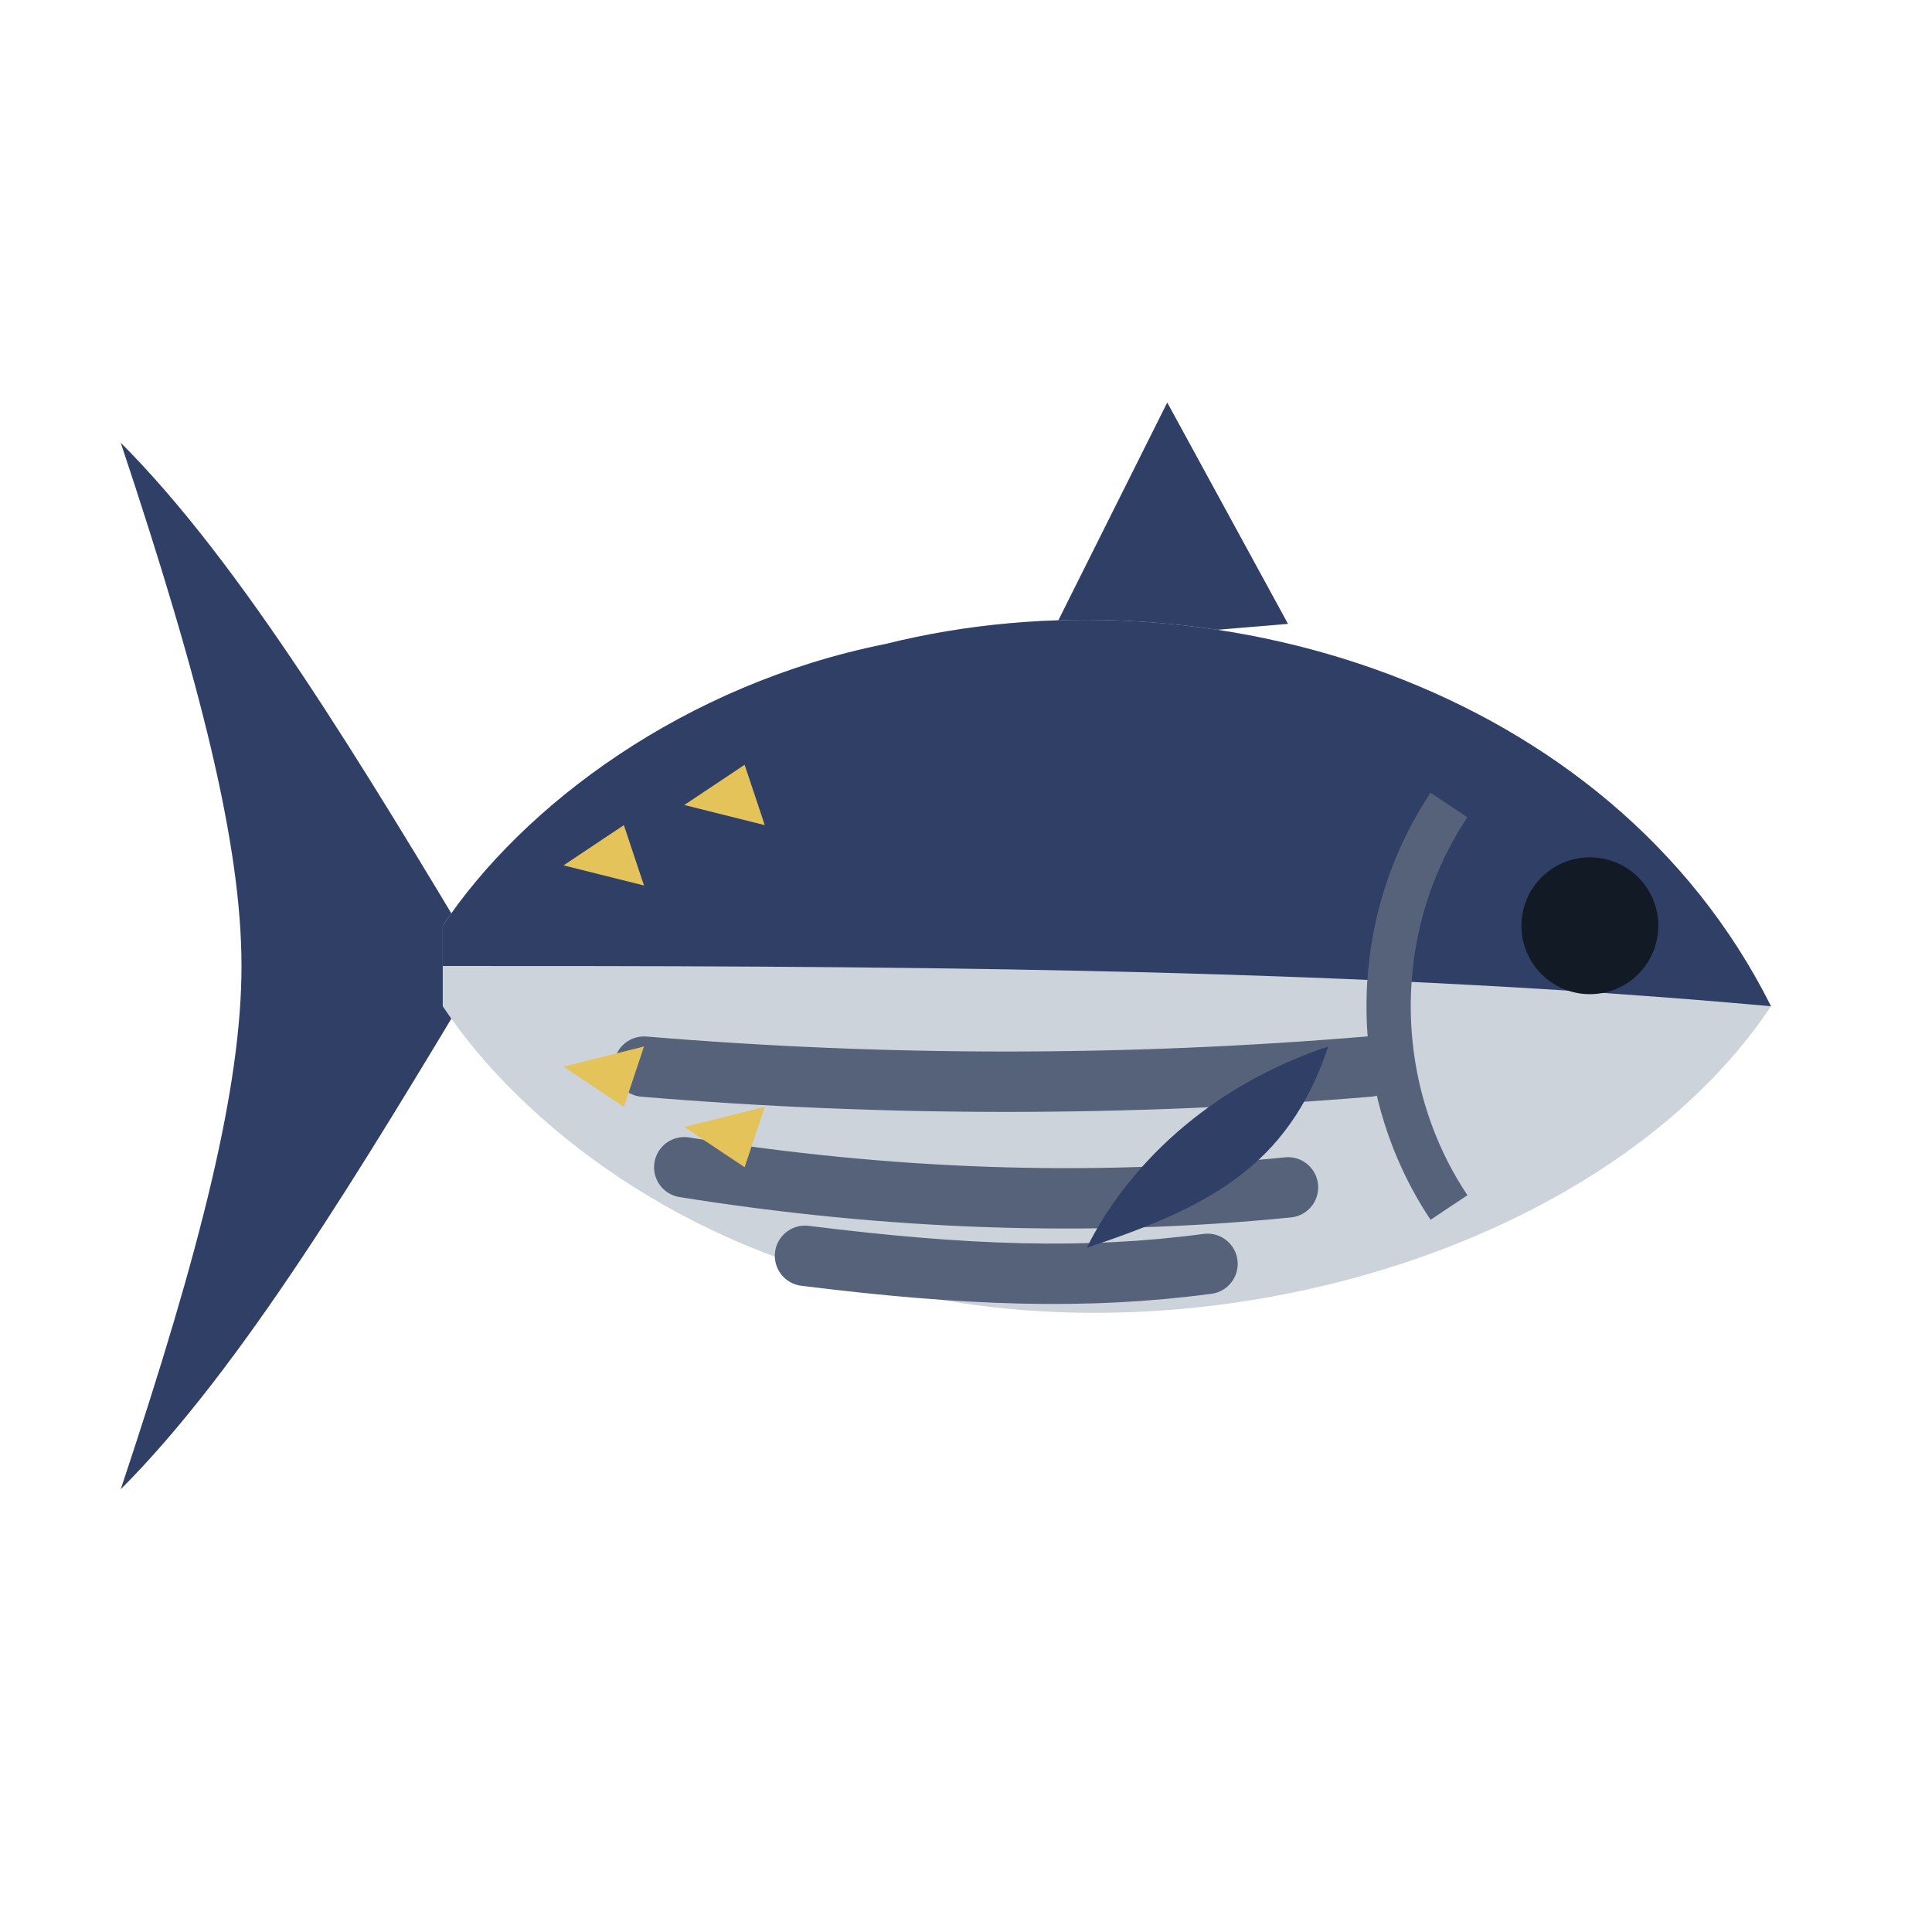
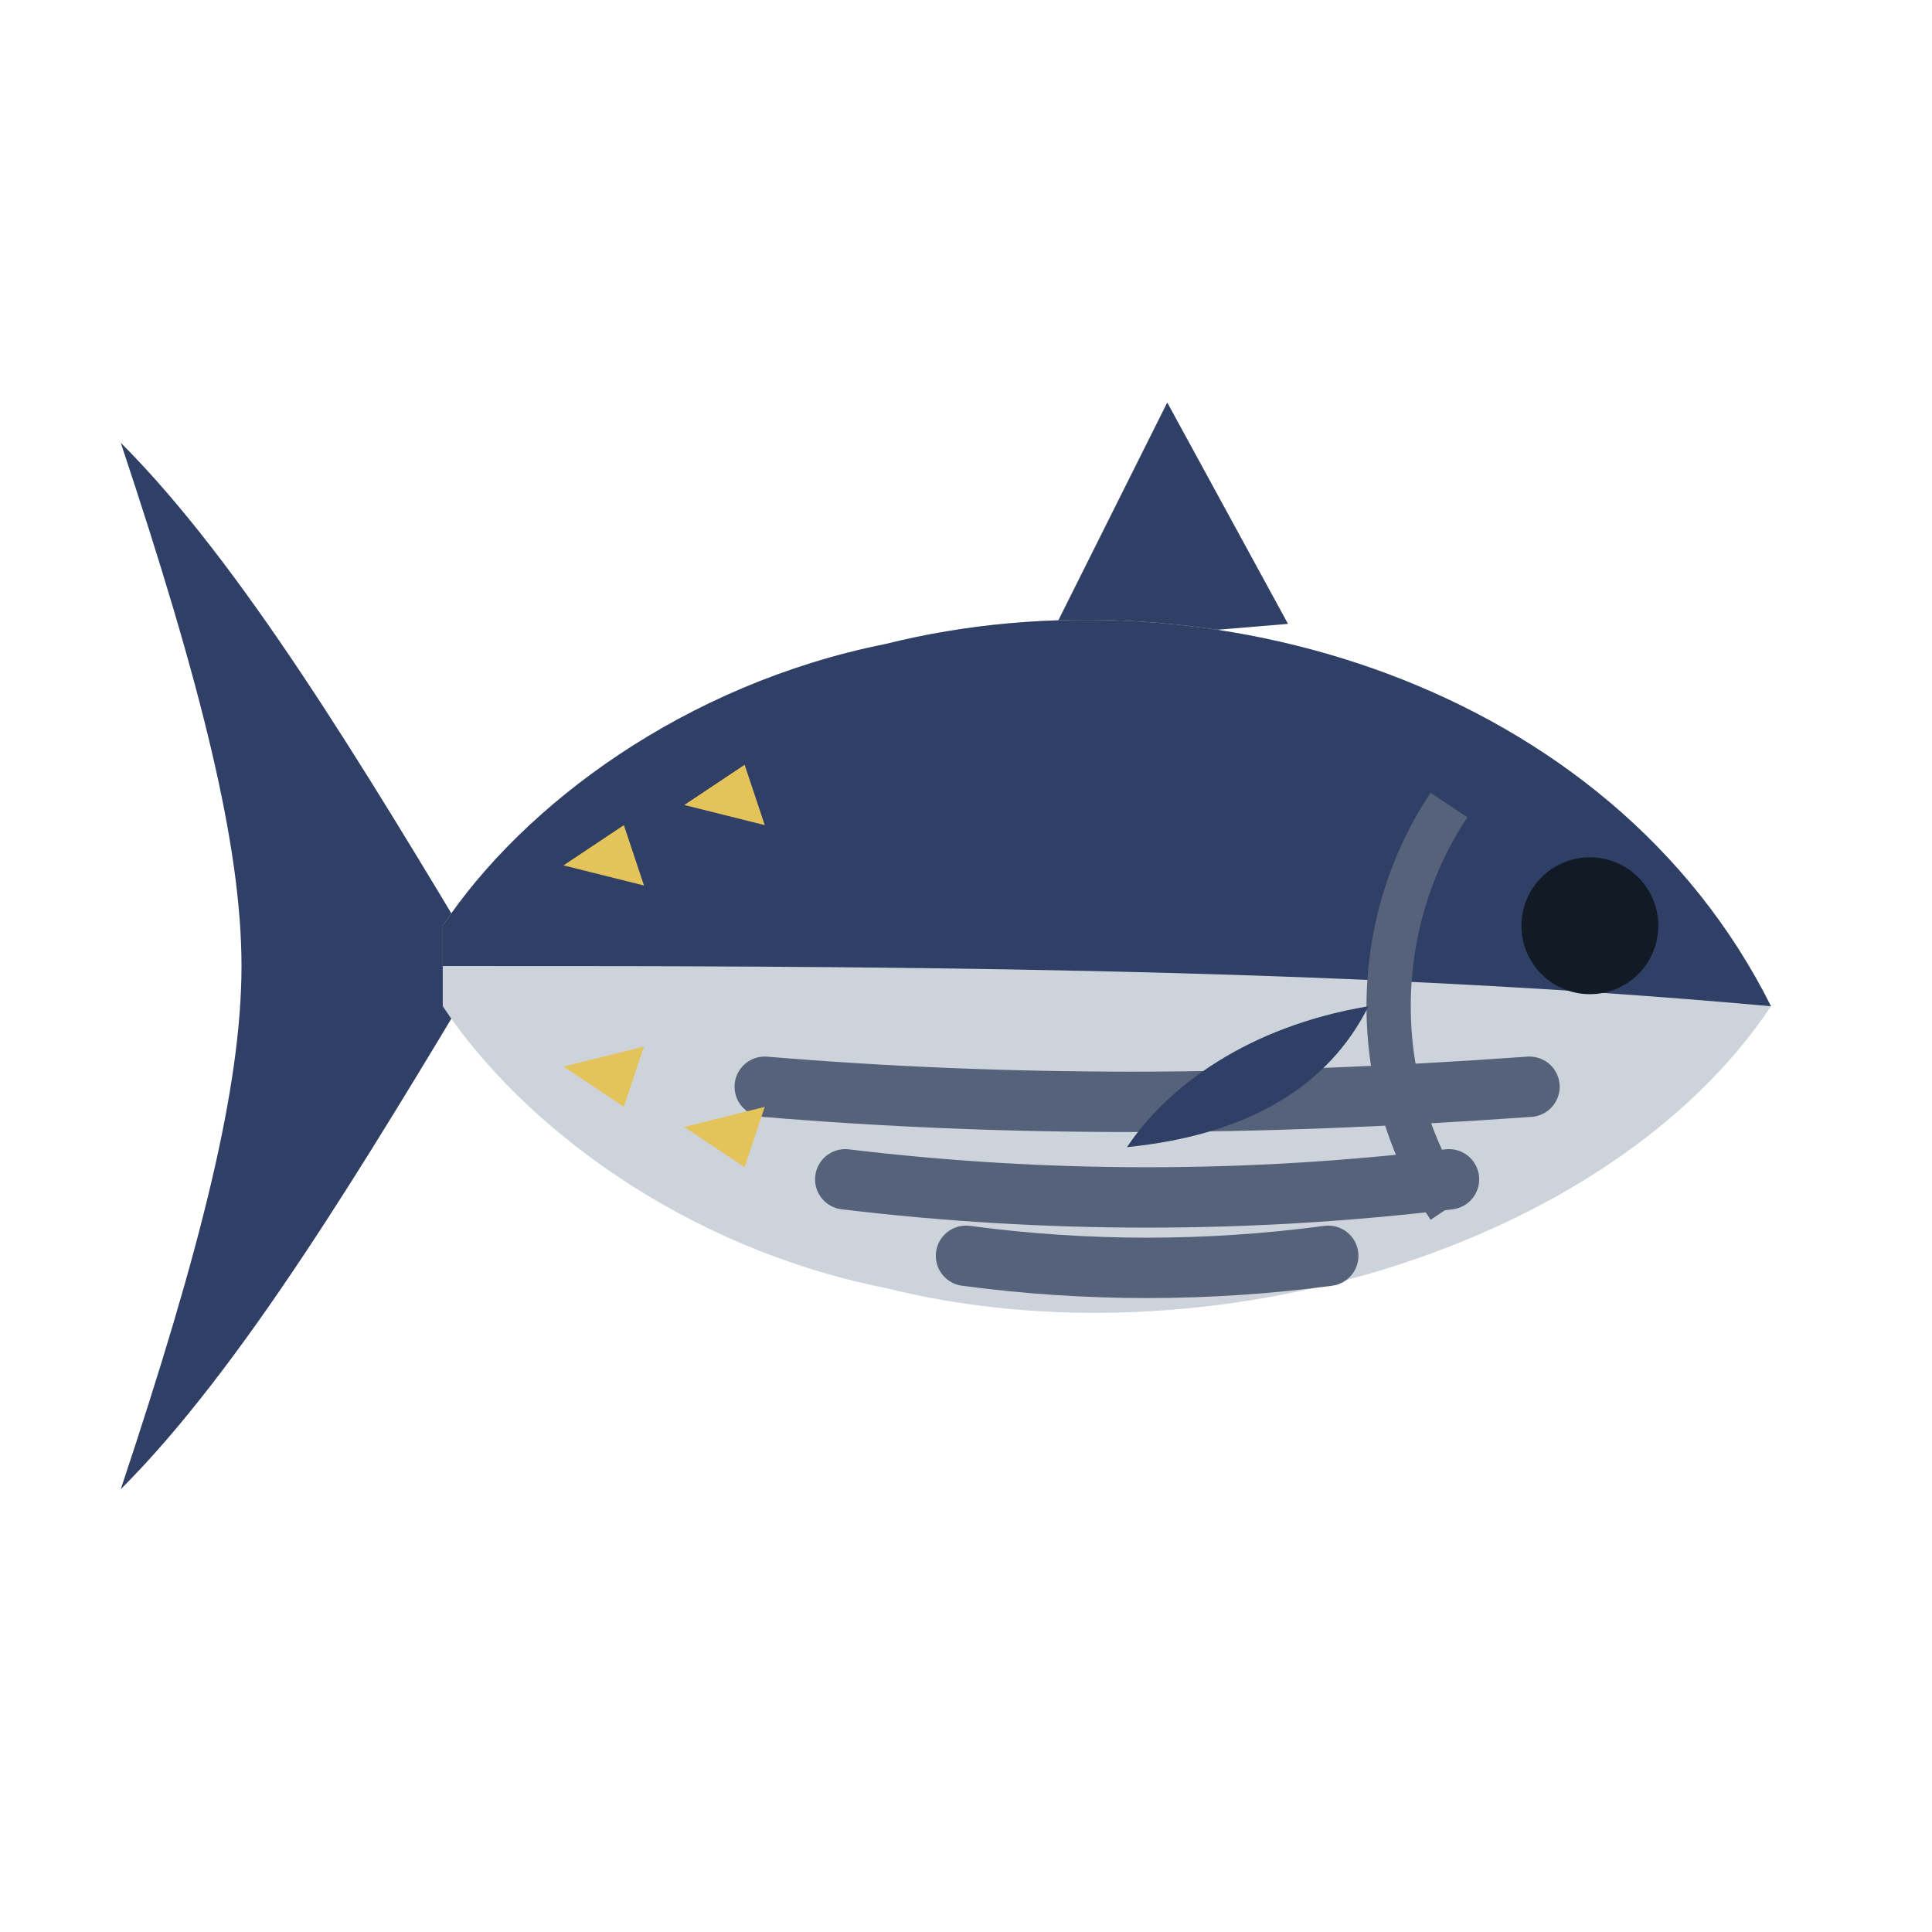
<svg xmlns="http://www.w3.org/2000/svg" width="48" height="48" viewBox="0 0 48 48" role="img" aria-label="Bonito">
  <path d="M12 24C9 19 6 14 3 11c2 6 3 10 3 13s-1 7-3 13c3-3 6-8 9-13Z" fill="#2f3f66" />
  <path d="M26 16l3-6 3 5.5Z" fill="#2f3f66" />
  <path d="M44 25c-4-8-14-11-22-9-5 1-9 4-11 7v2c2 3 6 6 11 7 8 2 18-1 22-7Z" fill="#cdd3da" />
  <path d="M44 25c-4-8-14-11-22-9-5 1-9 4-11 7v1c10 0 22 0 33 1Z" fill="#2f3f66" />
  <g stroke="#55627a" stroke-width="1.5" fill="none" stroke-linecap="round">
-     <path d="M16 26.5c6 .5 12 .5 18 0" />
-     <path d="M17 29c5 .8 10 1 15 .5" />
-     <path d="M20 31.2c4 .5 7 .6 10 .2" />
+     <path d="M19 27c6 .5 12 .5 19 0" />
+     <path d="M21 29.3c5 .6 10 .6 15 0" />
+     <path d="M24 31.2c3 .4 6 .4 9 0" />
  </g>
  <g fill="#e3c35a">
    <path d="M14 21.5l1.5-1 .5 1.5Z" />
    <path d="M17 20l1.5-1 .5 1.5Z" />
    <path d="M14 26.5l1.5 1 .5-1.5Z" />
    <path d="M17 28l1.5 1 .5-1.5Z" />
  </g>
  <path d="M36 20c-2 3-2 7 0 10" stroke="#55627a" stroke-width="1.1" fill="none" />
-   <path d="M33 26c-3 1-5 3-6 5 3-1 5-2 6-5Z" fill="#2f3f66" />
+   <path d="M34 25c-3 .5-5 2-6 3.5 3-.3 5-1.5 6-3.5Z" fill="#2f3f66" />
  <circle cx="39.5" cy="23" r="1.7" fill="#121a26" />
</svg>
